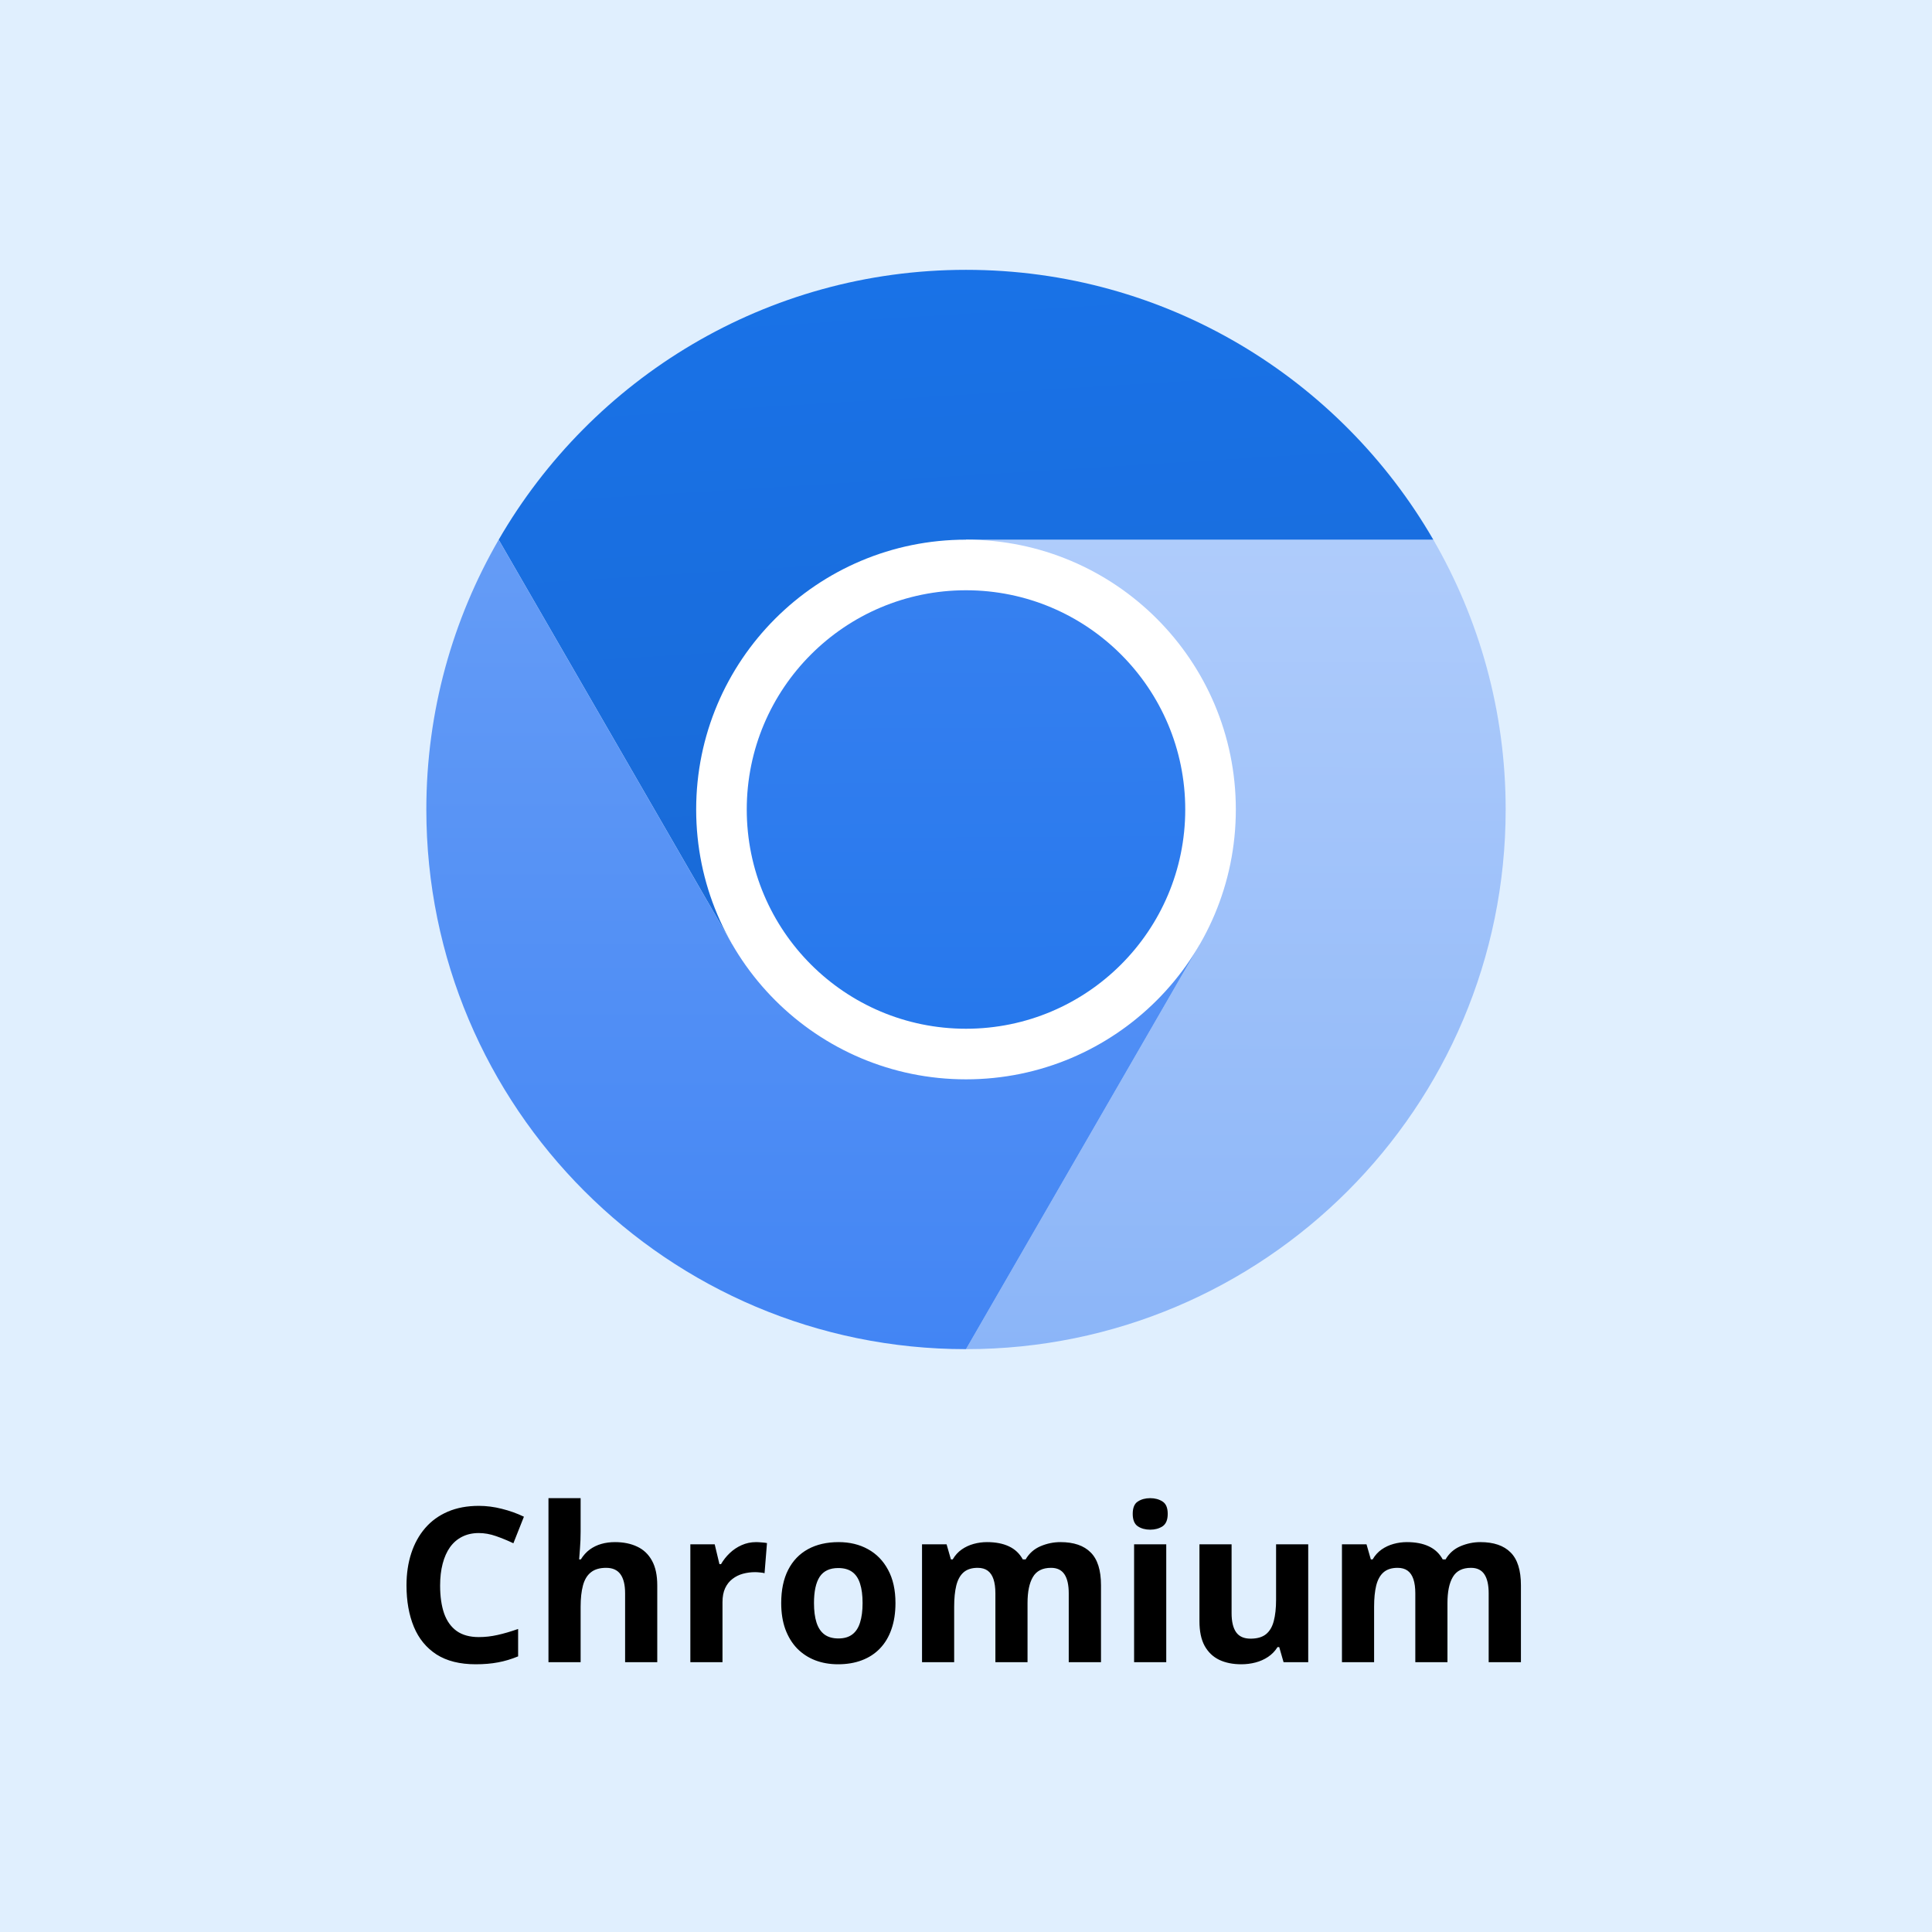
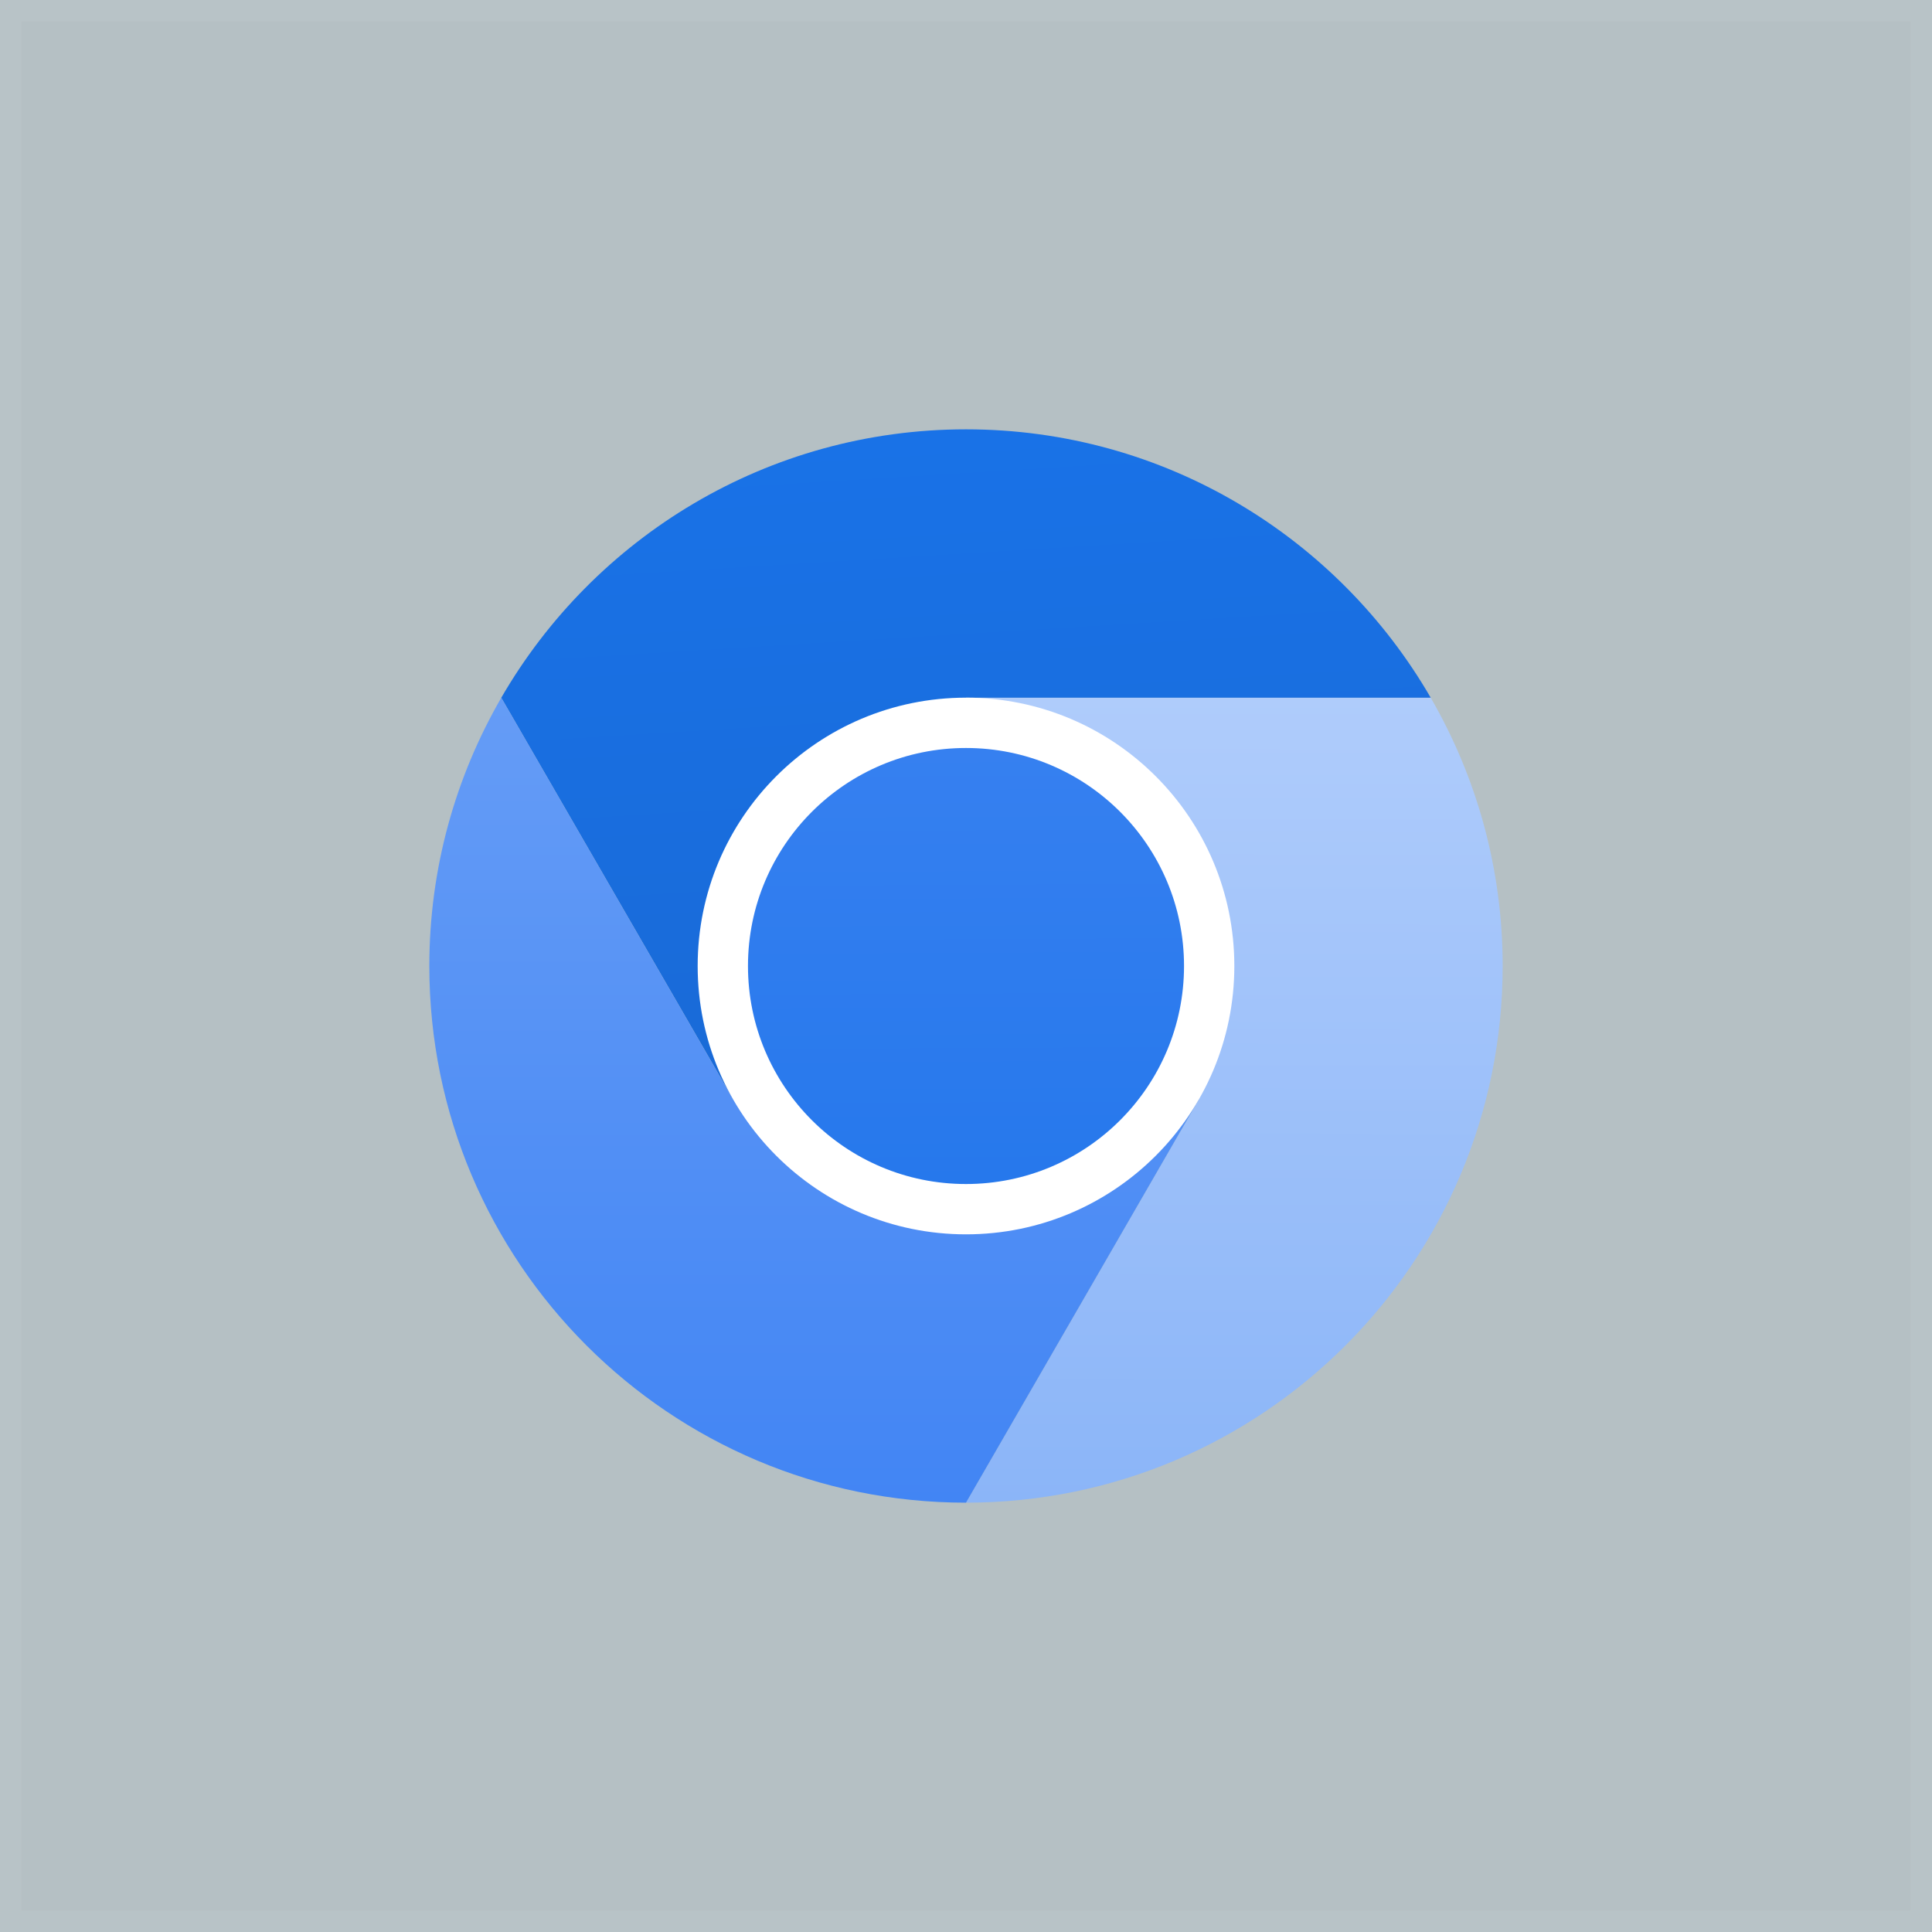
- <svg xmlns="http://www.w3.org/2000/svg" width="179" height="179" viewBox="0 0 179 179" fill="none">
-   <rect width="179" height="179" fill="#E0EFFE" />
-   <g clip-path="url(#clip0_649_1112)">
-     <path d="M89.5 75L111.151 87.5L89.5 125C117.114 125 139.5 102.615 139.5 75C139.5 65.891 137.051 57.357 132.794 50H89.499L89.5 75Z" fill="url(#paint0_linear_649_1112)" />
-     <path d="M89.5 25C70.993 25 54.848 35.062 46.202 50.006L67.849 87.5L89.5 75V50H132.795C124.147 35.059 108.004 25 89.5 25Z" fill="url(#paint1_linear_649_1112)" />
-     <path d="M39.5 75C39.5 102.614 61.885 125 89.5 125L111.151 87.5L89.5 75L67.849 87.5L46.202 50.006C41.948 57.361 39.5 65.891 39.5 75" fill="url(#paint2_linear_649_1112)" />
-     <path d="M114.5 75C114.5 88.808 103.307 100.001 89.5 100.001C75.693 100.001 64.5 88.808 64.5 75C64.5 61.193 75.693 50 89.5 50C103.307 50 114.5 61.193 114.5 75Z" fill="white" />
-     <path d="M109.813 75C109.813 86.219 100.718 95.313 89.5 95.313C78.282 95.313 69.187 86.219 69.187 75C69.187 63.782 78.282 54.688 89.5 54.688C100.718 54.688 109.813 63.782 109.813 75Z" fill="url(#paint3_linear_649_1112)" />
+ <svg xmlns="http://www.w3.org/2000/svg" width="180" height="180" viewBox="0 0 180 180" fill="none">
+   <rect width="180" height="180" fill="#073042" fill-opacity="0.25" />
+   <rect x="1" y="1" width="178" height="178" stroke="white" stroke-opacity="0.05" stroke-width="2" />
+   <g clip-path="url(#clip0_765_787)">
+     <path d="M90 90L111.651 102.5L90 140C117.614 140 140 117.615 140 90C140 80.891 137.551 72.357 133.294 65H89.999L90 90Z" fill="url(#paint0_linear_765_787)" />
+     <path d="M90 40C71.493 40 55.348 50.062 46.702 65.006L68.349 102.5L90 90V65H133.295C124.647 50.059 108.504 40 90 40Z" fill="url(#paint1_linear_765_787)" />
+     <path d="M40 90C40 117.614 62.385 140 90 140L111.651 102.5L90 90L68.349 102.5L46.702 65.006C42.448 72.361 40 80.891 40 90" fill="url(#paint2_linear_765_787)" />
+     <path d="M115 90C115 103.807 103.807 115.001 90 115.001C76.193 115.001 65 103.807 65 90C65 76.193 76.193 65 90 65C103.807 65 115 76.193 115 90Z" fill="white" />
+     <path d="M110.313 90C110.313 101.219 101.218 110.313 90 110.313C78.782 110.313 69.687 101.219 69.687 90C69.687 78.782 78.782 69.688 90 69.688C101.218 69.688 110.313 78.782 110.313 90Z" fill="url(#paint3_linear_765_787)" />
  </g>
-   <path d="M44.361 142.037C43.782 142.037 43.268 142.151 42.818 142.379C42.376 142.6 42.001 142.923 41.695 143.346C41.396 143.769 41.168 144.28 41.012 144.879C40.855 145.478 40.777 146.152 40.777 146.9C40.777 147.91 40.901 148.772 41.148 149.488C41.402 150.198 41.793 150.742 42.32 151.119C42.848 151.49 43.528 151.676 44.361 151.676C44.941 151.676 45.52 151.611 46.1 151.48C46.685 151.35 47.32 151.165 48.004 150.924V153.463C47.372 153.723 46.751 153.909 46.139 154.02C45.527 154.137 44.84 154.195 44.078 154.195C42.607 154.195 41.396 153.893 40.445 153.287C39.501 152.675 38.801 151.822 38.346 150.729C37.89 149.628 37.662 148.346 37.662 146.881C37.662 145.8 37.809 144.811 38.102 143.912C38.395 143.014 38.824 142.236 39.391 141.578C39.957 140.921 40.657 140.413 41.49 140.055C42.324 139.697 43.281 139.518 44.361 139.518C45.071 139.518 45.781 139.609 46.49 139.791C47.206 139.967 47.89 140.211 48.541 140.523L47.565 142.984C47.031 142.73 46.493 142.509 45.953 142.32C45.413 142.132 44.882 142.037 44.361 142.037ZM53.795 138.805V141.9C53.795 142.441 53.775 142.955 53.736 143.443C53.704 143.932 53.678 144.277 53.658 144.479H53.815C54.049 144.101 54.325 143.795 54.645 143.561C54.97 143.326 55.328 143.154 55.719 143.043C56.109 142.932 56.529 142.877 56.978 142.877C57.766 142.877 58.453 143.017 59.039 143.297C59.625 143.57 60.081 144.003 60.406 144.596C60.732 145.182 60.895 145.943 60.895 146.881V154H57.916V147.623C57.916 146.842 57.773 146.253 57.486 145.855C57.2 145.458 56.757 145.26 56.158 145.26C55.559 145.26 55.087 145.4 54.742 145.68C54.397 145.953 54.153 146.36 54.01 146.9C53.867 147.434 53.795 148.089 53.795 148.863V154H50.816V138.805H53.795ZM70.055 142.877C70.204 142.877 70.377 142.887 70.572 142.906C70.774 142.919 70.937 142.939 71.061 142.965L70.836 145.758C70.738 145.725 70.598 145.702 70.416 145.689C70.24 145.67 70.087 145.66 69.957 145.66C69.573 145.66 69.199 145.709 68.834 145.807C68.476 145.904 68.154 146.064 67.867 146.285C67.581 146.5 67.353 146.786 67.184 147.145C67.021 147.496 66.939 147.929 66.939 148.443V154H63.961V143.082H66.217L66.656 144.918H66.803C67.018 144.547 67.284 144.208 67.603 143.902C67.929 143.59 68.297 143.342 68.707 143.16C69.124 142.971 69.573 142.877 70.055 142.877ZM82.965 148.521C82.965 149.433 82.841 150.24 82.594 150.943C82.353 151.646 81.998 152.242 81.529 152.73C81.067 153.212 80.507 153.577 79.85 153.824C79.199 154.072 78.463 154.195 77.643 154.195C76.874 154.195 76.168 154.072 75.523 153.824C74.885 153.577 74.329 153.212 73.853 152.73C73.385 152.242 73.02 151.646 72.76 150.943C72.506 150.24 72.379 149.433 72.379 148.521C72.379 147.311 72.594 146.285 73.023 145.445C73.453 144.605 74.065 143.967 74.859 143.531C75.654 143.095 76.601 142.877 77.701 142.877C78.723 142.877 79.628 143.095 80.416 143.531C81.21 143.967 81.832 144.605 82.281 145.445C82.737 146.285 82.965 147.311 82.965 148.521ZM75.416 148.521C75.416 149.238 75.494 149.84 75.65 150.328C75.807 150.816 76.051 151.184 76.383 151.432C76.715 151.679 77.148 151.803 77.682 151.803C78.209 151.803 78.635 151.679 78.961 151.432C79.293 151.184 79.534 150.816 79.684 150.328C79.84 149.84 79.918 149.238 79.918 148.521C79.918 147.799 79.84 147.2 79.684 146.725C79.534 146.243 79.293 145.882 78.961 145.641C78.629 145.4 78.196 145.279 77.662 145.279C76.874 145.279 76.301 145.549 75.943 146.09C75.592 146.63 75.416 147.441 75.416 148.521ZM98.248 142.877C99.485 142.877 100.419 143.196 101.051 143.834C101.689 144.465 102.008 145.481 102.008 146.881V154H99.019V147.623C99.019 146.842 98.886 146.253 98.619 145.855C98.352 145.458 97.939 145.26 97.379 145.26C96.591 145.26 96.031 145.543 95.699 146.109C95.367 146.669 95.201 147.473 95.201 148.521V154H92.223V147.623C92.223 147.102 92.164 146.666 92.047 146.314C91.93 145.963 91.751 145.699 91.51 145.523C91.269 145.348 90.96 145.26 90.582 145.26C90.029 145.26 89.592 145.4 89.273 145.68C88.961 145.953 88.736 146.36 88.6 146.9C88.469 147.434 88.404 148.089 88.404 148.863V154H85.426V143.082H87.701L88.102 144.479H88.268C88.489 144.101 88.766 143.795 89.098 143.561C89.436 143.326 89.807 143.154 90.211 143.043C90.615 142.932 91.025 142.877 91.441 142.877C92.242 142.877 92.919 143.007 93.473 143.268C94.033 143.528 94.462 143.932 94.762 144.479H95.025C95.351 143.919 95.81 143.512 96.402 143.258C97.001 143.004 97.617 142.877 98.248 142.877ZM108.053 143.082V154H105.074V143.082H108.053ZM106.568 138.805C107.011 138.805 107.392 138.909 107.711 139.117C108.03 139.319 108.189 139.7 108.189 140.26C108.189 140.813 108.03 141.197 107.711 141.412C107.392 141.62 107.011 141.725 106.568 141.725C106.119 141.725 105.735 141.62 105.416 141.412C105.104 141.197 104.947 140.813 104.947 140.26C104.947 139.7 105.104 139.319 105.416 139.117C105.735 138.909 106.119 138.805 106.568 138.805ZM121.207 143.082V154H118.922L118.521 152.604H118.365C118.131 152.975 117.838 153.277 117.486 153.512C117.135 153.746 116.747 153.919 116.324 154.029C115.901 154.14 115.462 154.195 115.006 154.195C114.225 154.195 113.544 154.059 112.965 153.785C112.385 153.505 111.933 153.072 111.607 152.486C111.288 151.9 111.129 151.139 111.129 150.201V143.082H114.107V149.459C114.107 150.24 114.247 150.829 114.527 151.227C114.807 151.624 115.253 151.822 115.865 151.822C116.471 151.822 116.946 151.686 117.291 151.412C117.636 151.132 117.877 150.725 118.014 150.191C118.157 149.651 118.229 148.993 118.229 148.219V143.082H121.207ZM137.154 142.877C138.391 142.877 139.326 143.196 139.957 143.834C140.595 144.465 140.914 145.481 140.914 146.881V154H137.926V147.623C137.926 146.842 137.792 146.253 137.525 145.855C137.258 145.458 136.845 145.26 136.285 145.26C135.497 145.26 134.938 145.543 134.605 146.109C134.273 146.669 134.107 147.473 134.107 148.521V154H131.129V147.623C131.129 147.102 131.07 146.666 130.953 146.314C130.836 145.963 130.657 145.699 130.416 145.523C130.175 145.348 129.866 145.26 129.488 145.26C128.935 145.26 128.499 145.4 128.18 145.68C127.867 145.953 127.643 146.36 127.506 146.9C127.376 147.434 127.311 148.089 127.311 148.863V154H124.332V143.082H126.607L127.008 144.479H127.174C127.395 144.101 127.672 143.795 128.004 143.561C128.342 143.326 128.714 143.154 129.117 143.043C129.521 142.932 129.931 142.877 130.348 142.877C131.148 142.877 131.826 143.007 132.379 143.268C132.939 143.528 133.368 143.932 133.668 144.479H133.932C134.257 143.919 134.716 143.512 135.309 143.258C135.908 143.004 136.523 142.877 137.154 142.877Z" fill="black" />
  <defs>
-     <linearGradient id="paint0_linear_649_1112" x1="114.606" y1="49.897" x2="114.5" y2="125" gradientUnits="userSpaceOnUse">
+     <linearGradient id="paint0_linear_765_787" x1="115.106" y1="64.897" x2="115" y2="140" gradientUnits="userSpaceOnUse">
      <stop stop-color="#AFCCFB" />
      <stop offset="1" stop-color="#8BB5F8" />
    </linearGradient>
-     <linearGradient id="paint1_linear_649_1112" x1="82.249" y1="25.762" x2="86.381" y2="92.953" gradientUnits="userSpaceOnUse">
+     <linearGradient id="paint1_linear_765_787" x1="82.749" y1="40.762" x2="86.881" y2="107.953" gradientUnits="userSpaceOnUse">
      <stop stop-color="#1972E7" />
      <stop offset="1" stop-color="#1969D5" />
    </linearGradient>
-     <linearGradient id="paint2_linear_649_1112" x1="75.326" y1="50.006" x2="75.326" y2="125" gradientUnits="userSpaceOnUse">
+     <linearGradient id="paint2_linear_765_787" x1="75.826" y1="65.006" x2="75.826" y2="140" gradientUnits="userSpaceOnUse">
      <stop stop-color="#659CF6" />
      <stop offset="1" stop-color="#4285F4" />
    </linearGradient>
-     <linearGradient id="paint3_linear_649_1112" x1="89.293" y1="54.765" x2="89.5" y2="95.313" gradientUnits="userSpaceOnUse">
+     <linearGradient id="paint3_linear_765_787" x1="89.793" y1="69.765" x2="90" y2="110.313" gradientUnits="userSpaceOnUse">
      <stop stop-color="#3680F0" />
      <stop offset="1" stop-color="#2678EC" />
    </linearGradient>
-     <clipPath id="clip0_649_1112">
-       <rect width="100" height="100" fill="white" transform="translate(39.5 25)" />
+     <clipPath id="clip0_765_787">
+       <rect width="100" height="100" fill="white" transform="translate(40 40)" />
    </clipPath>
  </defs>
</svg>
